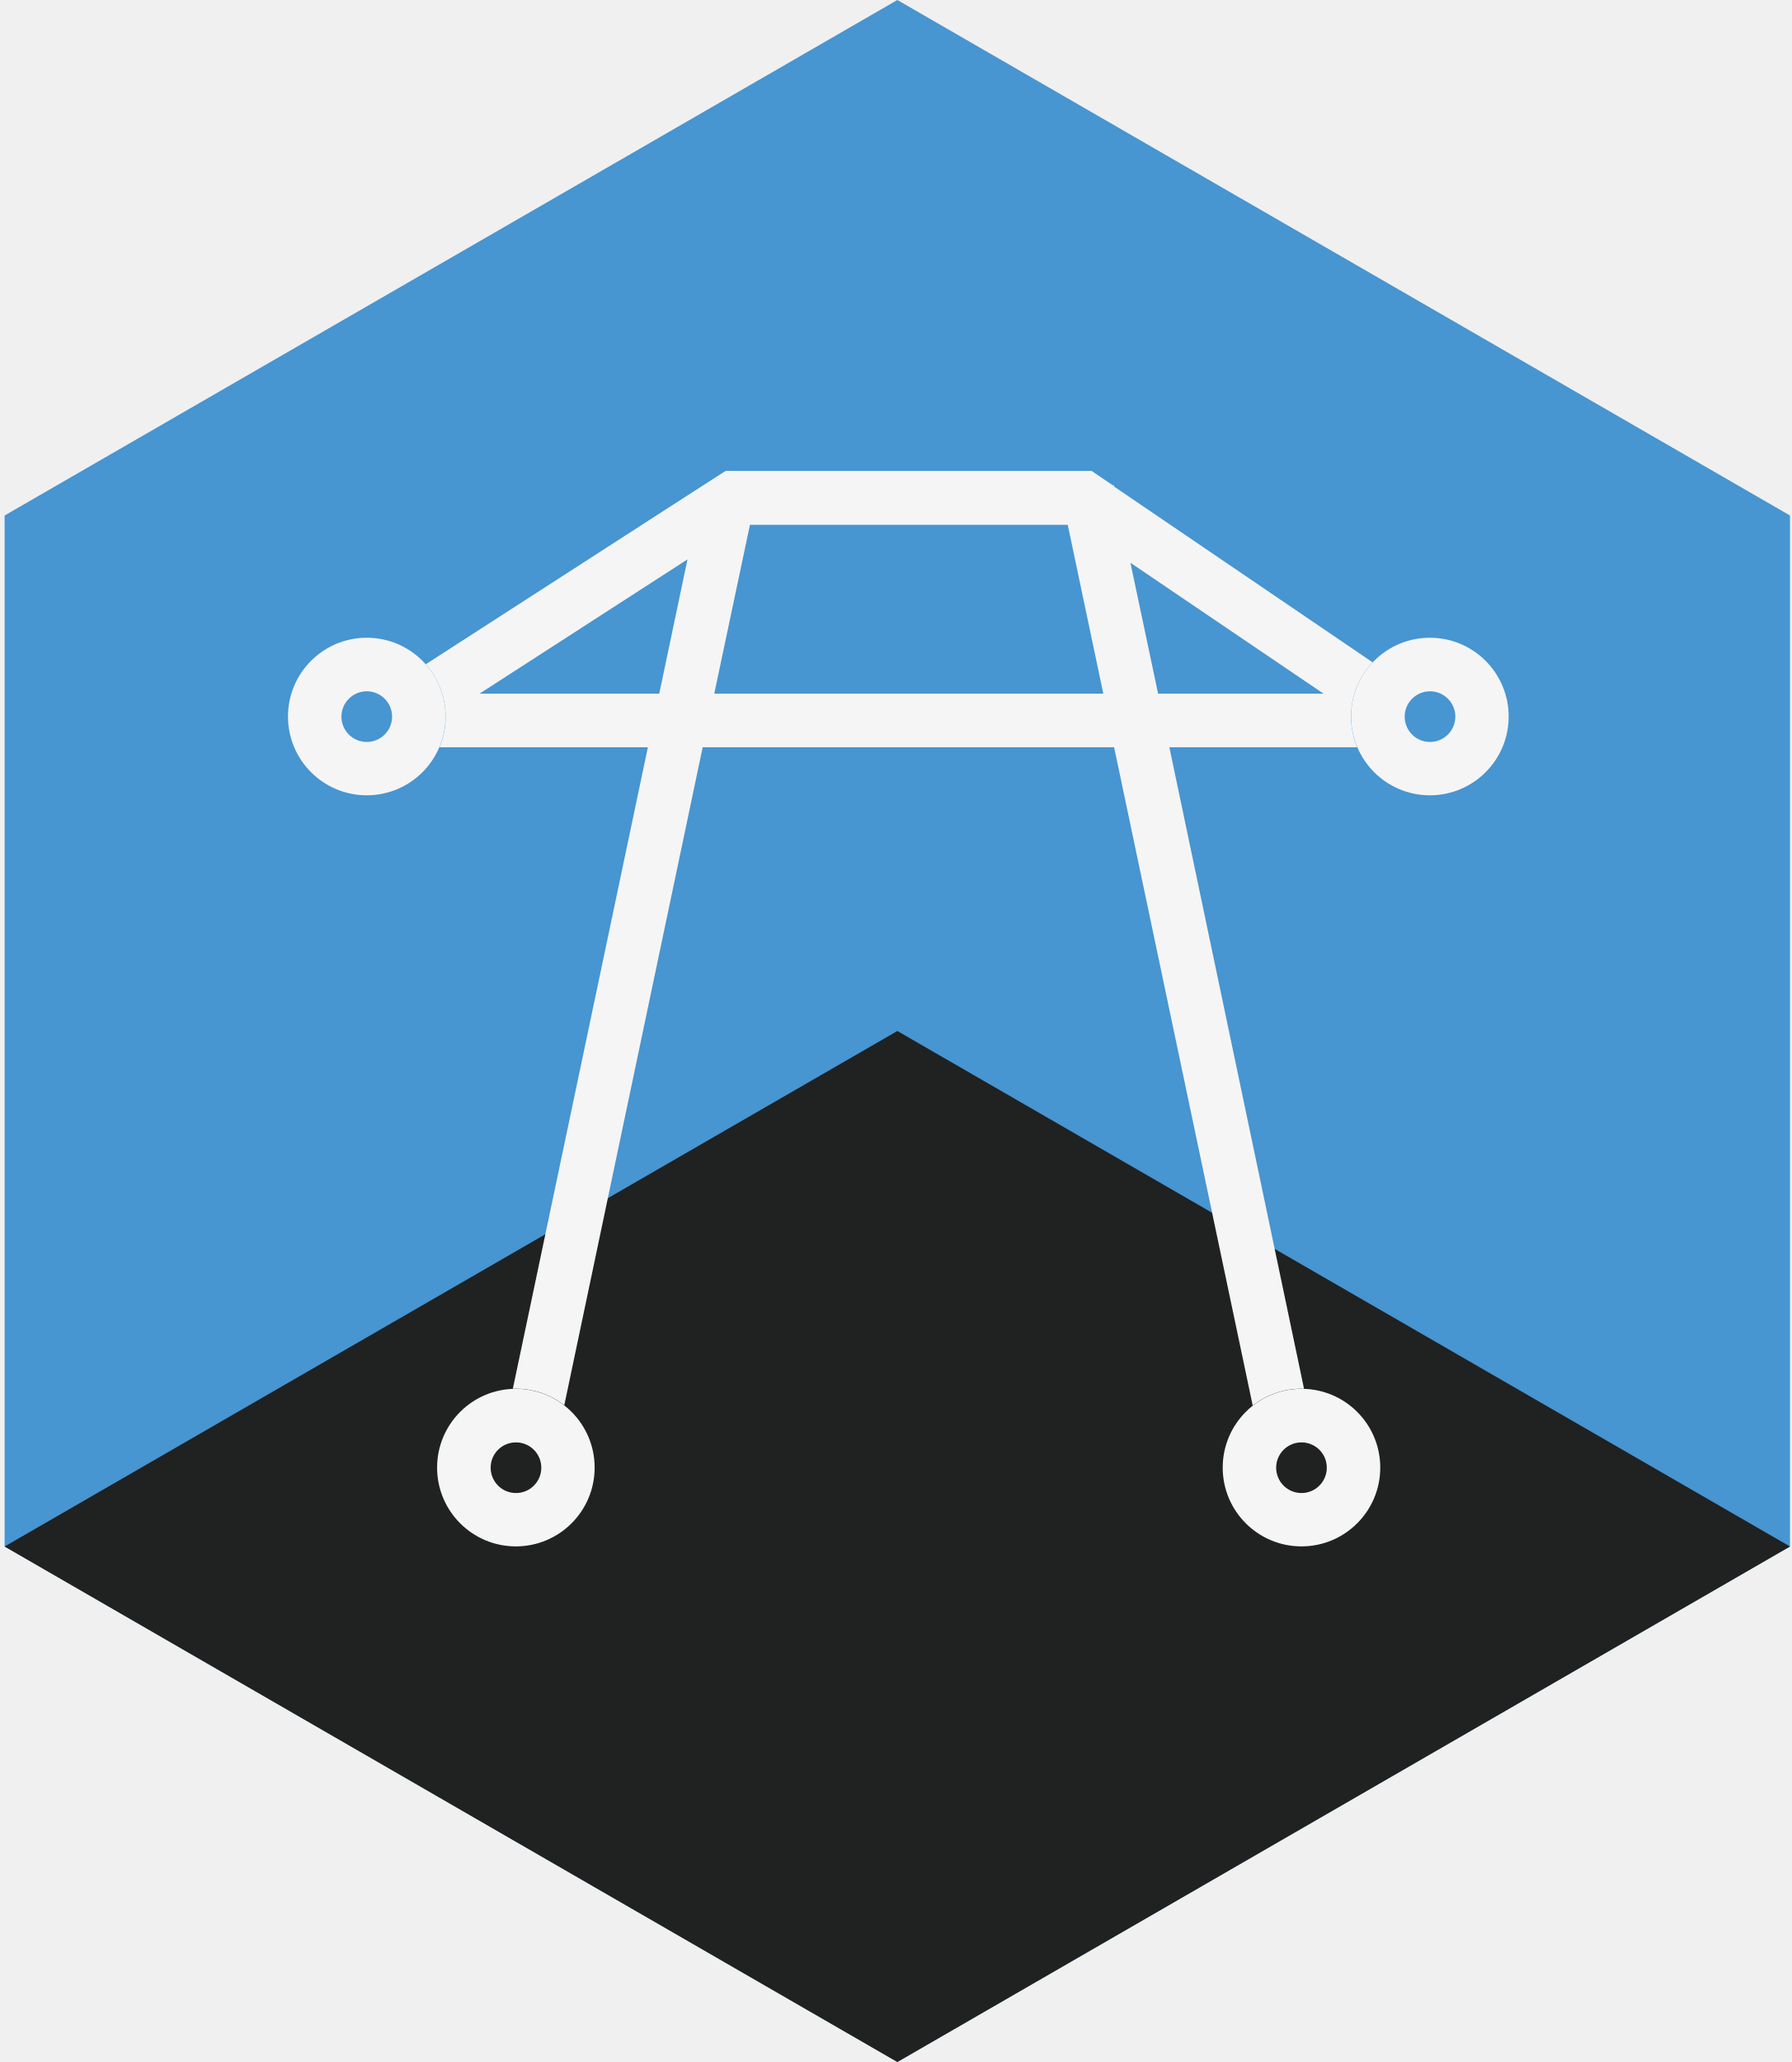
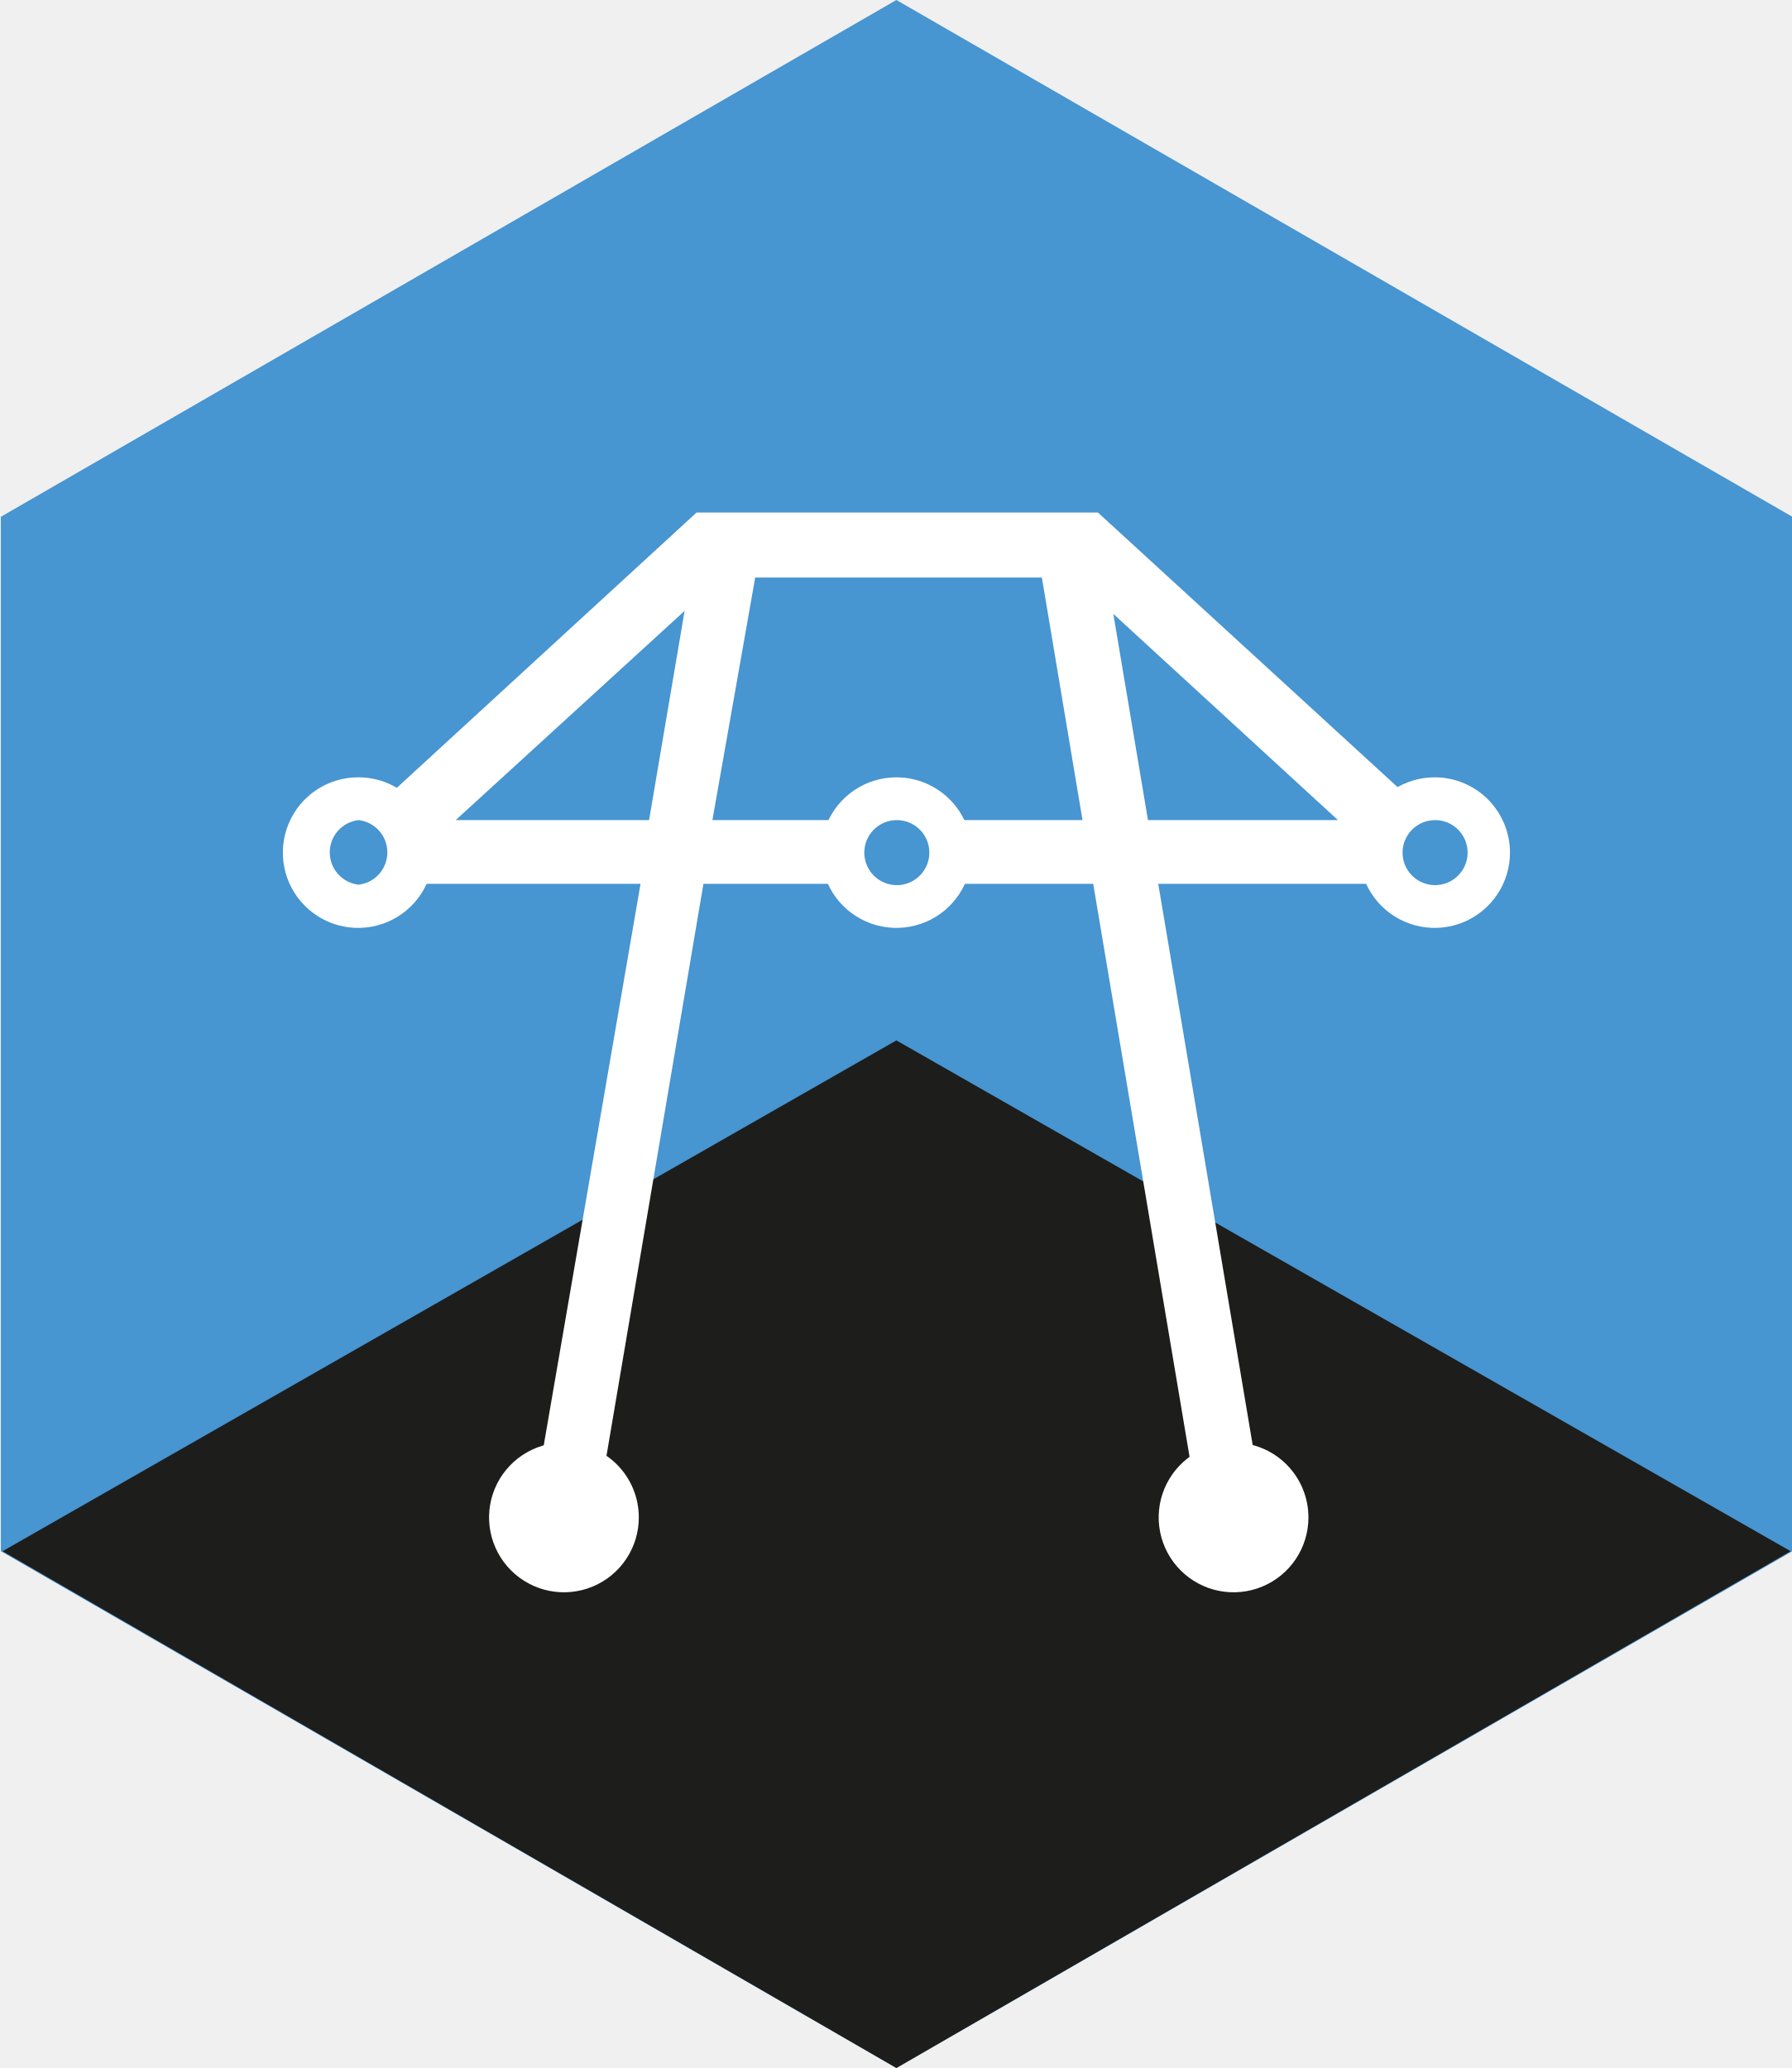
- <svg xmlns="http://www.w3.org/2000/svg" id="b47a85d8-bc81-4ebb-bbd5-b1cd7e24af8b" data-name="Calque 1" viewBox="0 0 159.23 183.2">
-   <polygon points="0.41 45.8 0.41 137.4 79.74 183.2 159.06 137.4 159.06 45.8 79.74 0 0.41 45.8" style="fill:#4795d1" />
-   <polygon points="159.06 137.4 79.74 183.2 0.41 137.4 79.74 91.6 159.06 137.4" style="fill:#202121" />
-   <path d="M133.07,66.39,99,43.23l0-.11-.11,0L97,41.84H64.48l-2,1.28h0v0L26.4,66.39H57.57L44.2,129.9l4.67,1L62.44,66.39H99l13.58,64.49,4.66-1L103.91,66.39Zm-15.46-4.76h-14.7L100.45,50Zm-75,0L61.09,49.7,58.58,61.63Zm20.86,0,3.17-15H94.88l3.16,15Z" style="fill:#f5f5f5" />
-   <circle cx="45.84" cy="130.39" r="7.01" style="fill:#202121" />
-   <path d="M45.84,128.15a2.25,2.25,0,1,1-2.24,2.24,2.24,2.24,0,0,1,2.24-2.24m0-4.76a7,7,0,1,0,7,7,7,7,0,0,0-7-7Z" style="fill:#f5f5f5" />
-   <circle cx="115.65" cy="130.39" r="7.01" style="fill:#202121" />
-   <path d="M115.65,128.15a2.25,2.25,0,1,1-2.25,2.24,2.25,2.25,0,0,1,2.25-2.24m0-4.76a7,7,0,1,0,7,7,7,7,0,0,0-7-7Z" style="fill:#f5f5f5" />
-   <circle cx="127.06" cy="63.67" r="7.01" style="fill:#4795d1" />
-   <path d="M127.06,61.42a2.25,2.25,0,1,1-2.24,2.25,2.25,2.25,0,0,1,2.24-2.25m0-4.76a7,7,0,1,0,7,7,7,7,0,0,0-7-7Z" style="fill:#f5f5f5" />
-   <circle cx="32.59" cy="63.67" r="7.01" style="fill:#4795d1" />
-   <path d="M32.59,61.42a2.25,2.25,0,1,1-2.25,2.25,2.25,2.25,0,0,1,2.25-2.25m0-4.76a7,7,0,1,0,7,7,7,7,0,0,0-7-7Z" style="fill:#f5f5f5" />
+ <svg xmlns="http://www.w3.org/2000/svg" width="47.279" height="54.585" viewBox="0 0 86.532 100" fill="none">
+   <path d="M86.616 75.01V24.99L43.297 0L0 24.99V75.01L43.297 100L86.616 75.01Z" fill="#4795D1" />
+   <path d="M86.533 75.01L43.297 100L0.083 75.01L43.297 50.31L86.533 75.01Z" fill="#1D1D1B" />
+   <path d="M72.631 42.739L53.041 24.783H33.637L14.088 42.739H30.927L25.693 73.107L28.734 73.624L33.968 42.739H52.813L58.006 73.624L61.067 73.107L55.958 42.739H72.631ZM55.461 39.657L53.786 29.686L64.646 39.657H55.461ZM21.99 39.657L33.057 29.541L31.34 39.657H21.99ZM34.402 39.657L36.471 27.927H50.331L52.296 39.657H34.402Z" fill="white" />
+   <path d="M17.294 43.794C16.783 43.794 16.283 43.642 15.857 43.358C15.432 43.074 15.101 42.67 14.905 42.198C14.709 41.725 14.658 41.205 14.758 40.704C14.858 40.202 15.104 39.741 15.466 39.38C15.827 39.018 16.288 38.772 16.79 38.672C17.291 38.572 17.811 38.623 18.284 38.819C18.756 39.015 19.16 39.346 19.444 39.772C19.728 40.197 19.88 40.697 19.88 41.208C19.88 41.894 19.608 42.552 19.123 43.037C18.638 43.522 17.98 43.794 17.294 43.794V43.794Z" fill="#4795D1" />
+   <path d="M17.294 39.657C17.677 39.701 18.031 39.884 18.288 40.172C18.544 40.46 18.686 40.833 18.686 41.218C18.686 41.604 18.544 41.977 18.288 42.265C18.031 42.553 17.677 42.736 17.294 42.78C16.911 42.736 16.557 42.553 16.3 42.265C16.044 41.977 15.902 41.604 15.902 41.218C15.902 40.833 16.044 40.46 16.3 40.172C16.557 39.884 16.911 39.701 17.294 39.657V39.657ZM17.294 37.588C16.572 37.584 15.866 37.794 15.264 38.193C14.662 38.591 14.192 39.16 13.914 39.826C13.636 40.492 13.562 41.226 13.702 41.934C13.841 42.642 14.189 43.293 14.699 43.803C15.209 44.314 15.86 44.661 16.568 44.801C17.276 44.941 18.01 44.867 18.676 44.589C19.343 44.31 19.911 43.84 20.309 43.239C20.708 42.637 20.918 41.93 20.914 41.208C20.914 40.248 20.533 39.327 19.854 38.648C19.175 37.969 18.254 37.588 17.294 37.588V37.588Z" fill="white" />
+   <path d="M69.322 43.794C68.813 43.773 68.322 43.604 67.91 43.306C67.498 43.008 67.183 42.594 67.004 42.118C66.826 41.642 66.791 41.123 66.906 40.628C67.02 40.132 67.279 39.681 67.648 39.332C68.018 38.982 68.482 38.749 68.983 38.662C69.484 38.575 70 38.638 70.466 38.843C70.931 39.048 71.326 39.385 71.601 39.813C71.876 40.241 72.019 40.741 72.011 41.249C72.006 41.594 71.931 41.935 71.793 42.251C71.654 42.566 71.453 42.851 71.203 43.089C70.952 43.326 70.656 43.51 70.333 43.631C70.01 43.752 69.666 43.808 69.322 43.794V43.794Z" fill="#4795D1" />
+   <path d="M69.322 39.657C69.634 39.653 69.941 39.742 70.203 39.913C70.465 40.084 70.669 40.329 70.791 40.617C70.912 40.906 70.945 41.223 70.885 41.53C70.825 41.837 70.675 42.119 70.454 42.34C70.233 42.562 69.951 42.712 69.644 42.772C69.337 42.832 69.019 42.799 68.731 42.677C68.443 42.556 68.198 42.351 68.026 42.089C67.855 41.828 67.766 41.521 67.77 41.208C67.775 40.798 67.941 40.407 68.23 40.117C68.52 39.827 68.912 39.662 69.322 39.657V39.657ZM69.322 37.588C68.601 37.588 67.896 37.802 67.297 38.203C66.698 38.604 66.231 39.174 65.956 39.84C65.681 40.507 65.61 41.24 65.752 41.947C65.894 42.654 66.243 43.302 66.754 43.811C67.266 44.319 67.916 44.664 68.624 44.802C69.332 44.94 70.064 44.865 70.729 44.587C71.394 44.308 71.961 43.838 72.359 43.236C72.757 42.635 72.967 41.929 72.963 41.208C72.957 40.246 72.571 39.325 71.889 38.647C71.207 37.969 70.284 37.588 69.322 37.588V37.588Z" fill="white" />
+   <path d="M43.297 43.835C44.725 43.835 45.883 42.678 45.883 41.249C45.883 39.821 44.725 38.664 43.297 38.664C41.869 38.664 40.712 39.821 40.712 41.249C40.712 42.678 41.869 43.835 43.297 43.835Z" fill="#4795D1" />
+   <path d="M43.297 39.657C43.61 39.653 43.917 39.742 44.179 39.913C44.44 40.084 44.645 40.329 44.767 40.617C44.888 40.906 44.921 41.223 44.861 41.53C44.801 41.837 44.651 42.119 44.43 42.34C44.209 42.562 43.927 42.712 43.62 42.772C43.313 42.832 42.995 42.799 42.707 42.677C42.419 42.556 42.173 42.351 42.002 42.089C41.831 41.828 41.742 41.521 41.746 41.208C41.751 40.798 41.916 40.407 42.206 40.117C42.496 39.827 42.888 39.662 43.297 39.657V39.657ZM43.297 37.588C42.577 37.588 41.872 37.802 41.273 38.203C40.673 38.604 40.207 39.174 39.932 39.84C39.657 40.507 39.586 41.24 39.728 41.947C39.87 42.654 40.219 43.302 40.73 43.811C41.242 44.319 41.892 44.664 42.6 44.802C43.308 44.94 44.04 44.865 44.705 44.587C45.37 44.308 45.937 43.838 46.335 43.236C46.732 42.635 46.943 41.929 46.938 41.208C46.933 40.246 46.547 39.325 45.865 38.647C45.182 37.969 44.26 37.588 43.297 37.588V37.588Z" fill="white" />
+   <path d="M27.224 75.962C28.652 75.962 29.81 74.804 29.81 73.376C29.81 71.948 28.652 70.79 27.224 70.79C25.796 70.79 24.638 71.948 24.638 73.376C24.638 74.804 25.796 75.962 27.224 75.962Z" fill="white" />
+   <path d="M27.224 71.825C27.635 71.825 28.03 71.988 28.321 72.279C28.612 72.57 28.775 72.965 28.775 73.376C28.775 73.788 28.612 74.182 28.321 74.473C28.03 74.764 27.635 74.928 27.224 74.928C26.812 74.928 26.418 74.764 26.127 74.473C25.836 74.182 25.672 73.788 25.672 73.376C25.672 72.965 25.836 72.57 26.127 72.279C26.418 71.988 26.812 71.825 27.224 71.825V71.825ZM27.224 69.756C26.508 69.756 25.808 69.968 25.213 70.366C24.617 70.764 24.153 71.329 23.879 71.991C23.605 72.652 23.534 73.38 23.673 74.082C23.813 74.785 24.158 75.43 24.664 75.936C25.17 76.442 25.815 76.787 26.518 76.927C27.22 77.066 27.948 76.995 28.609 76.721C29.271 76.447 29.836 75.983 30.234 75.387C30.632 74.792 30.844 74.092 30.844 73.376C30.844 72.416 30.463 71.495 29.784 70.816C29.105 70.137 28.184 69.756 27.224 69.756V69.756Z" fill="white" />
+   <path d="M59.537 75.962C60.965 75.962 62.123 74.804 62.123 73.376C62.123 71.948 60.965 70.79 59.537 70.79C58.108 70.79 56.951 71.948 56.951 73.376C56.951 74.804 58.108 75.962 59.537 75.962Z" fill="white" />
+   <path d="M59.599 71.825C60.01 71.825 60.405 71.988 60.696 72.279C60.987 72.57 61.15 72.965 61.15 73.376C61.15 73.788 60.987 74.182 60.696 74.473C60.405 74.764 60.01 74.928 59.599 74.928C59.187 74.928 58.793 74.764 58.502 74.473C58.211 74.182 58.047 73.788 58.047 73.376C58.047 72.965 58.211 72.57 58.502 72.279C58.793 71.988 59.187 71.825 59.599 71.825ZM59.599 69.756C58.883 69.756 58.183 69.968 57.587 70.366C56.992 70.764 56.528 71.329 56.254 71.991C55.98 72.652 55.908 73.38 56.048 74.082C56.188 74.785 56.533 75.43 57.039 75.936C57.545 76.442 58.19 76.787 58.892 76.927C59.595 77.066 60.323 76.995 60.984 76.721C61.646 76.447 62.211 75.983 62.609 75.387C63.007 74.792 63.219 74.092 63.219 73.376C63.219 72.416 62.837 71.495 62.159 70.816C61.48 70.137 60.559 69.756 59.599 69.756V69.756Z" fill="white" />
</svg>
